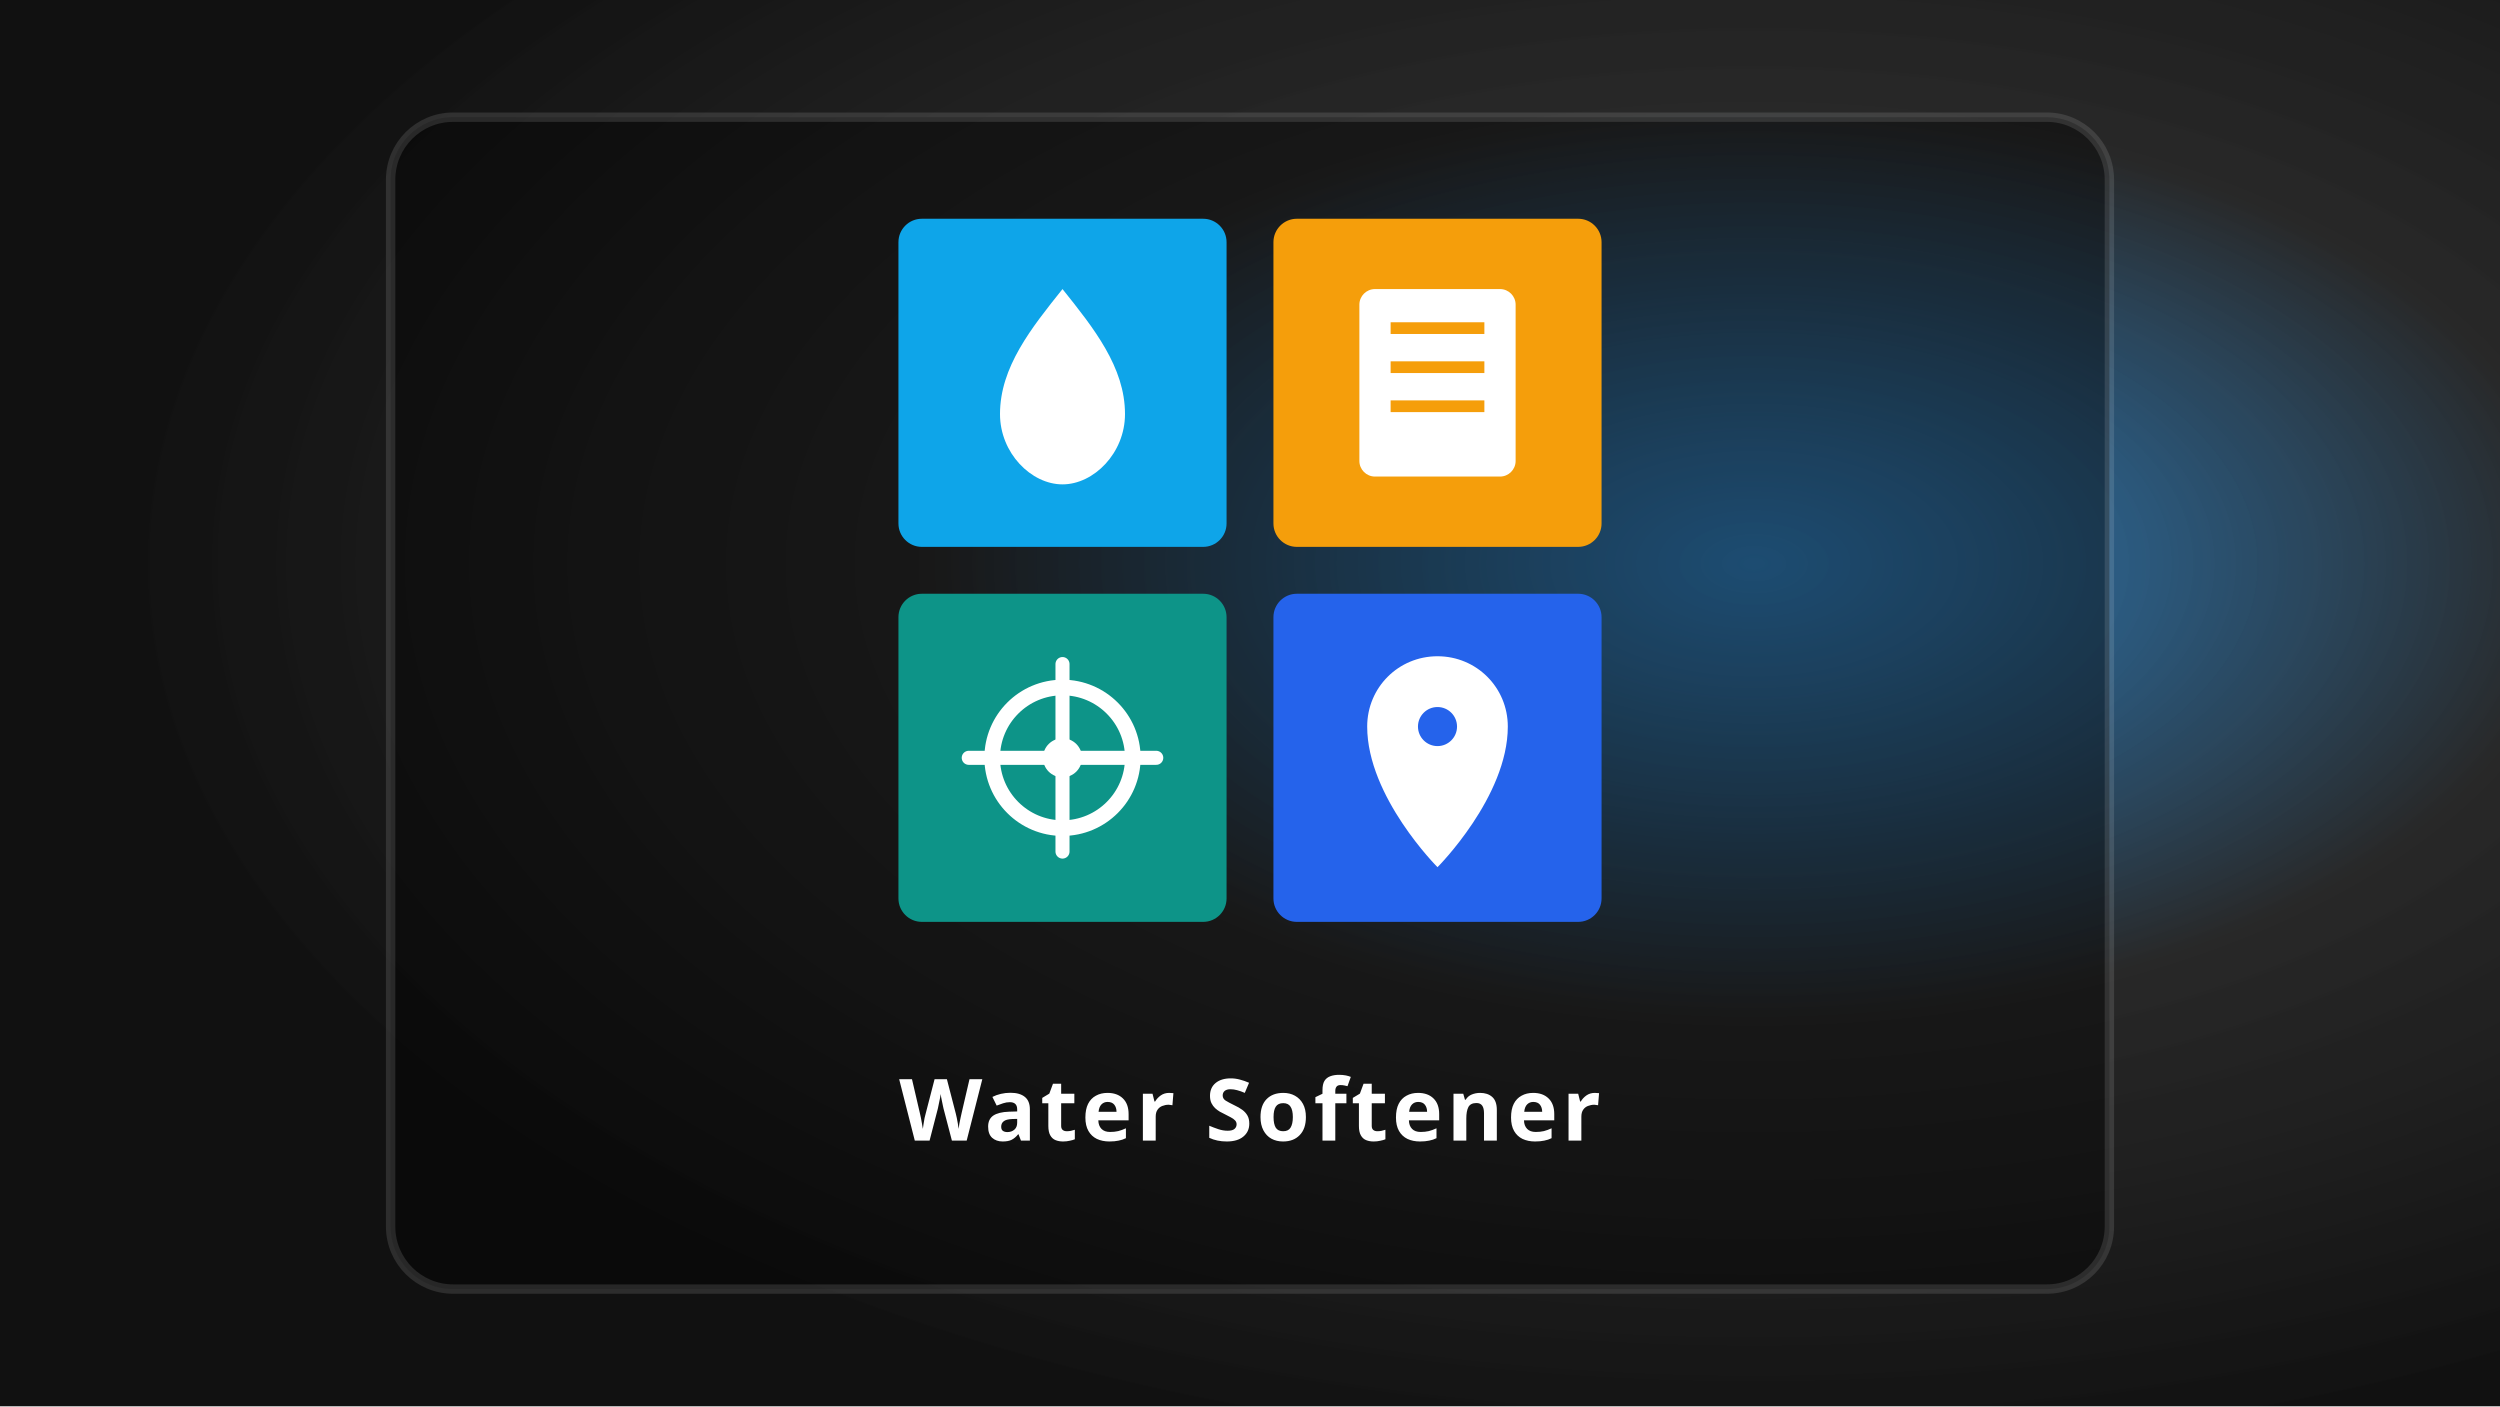
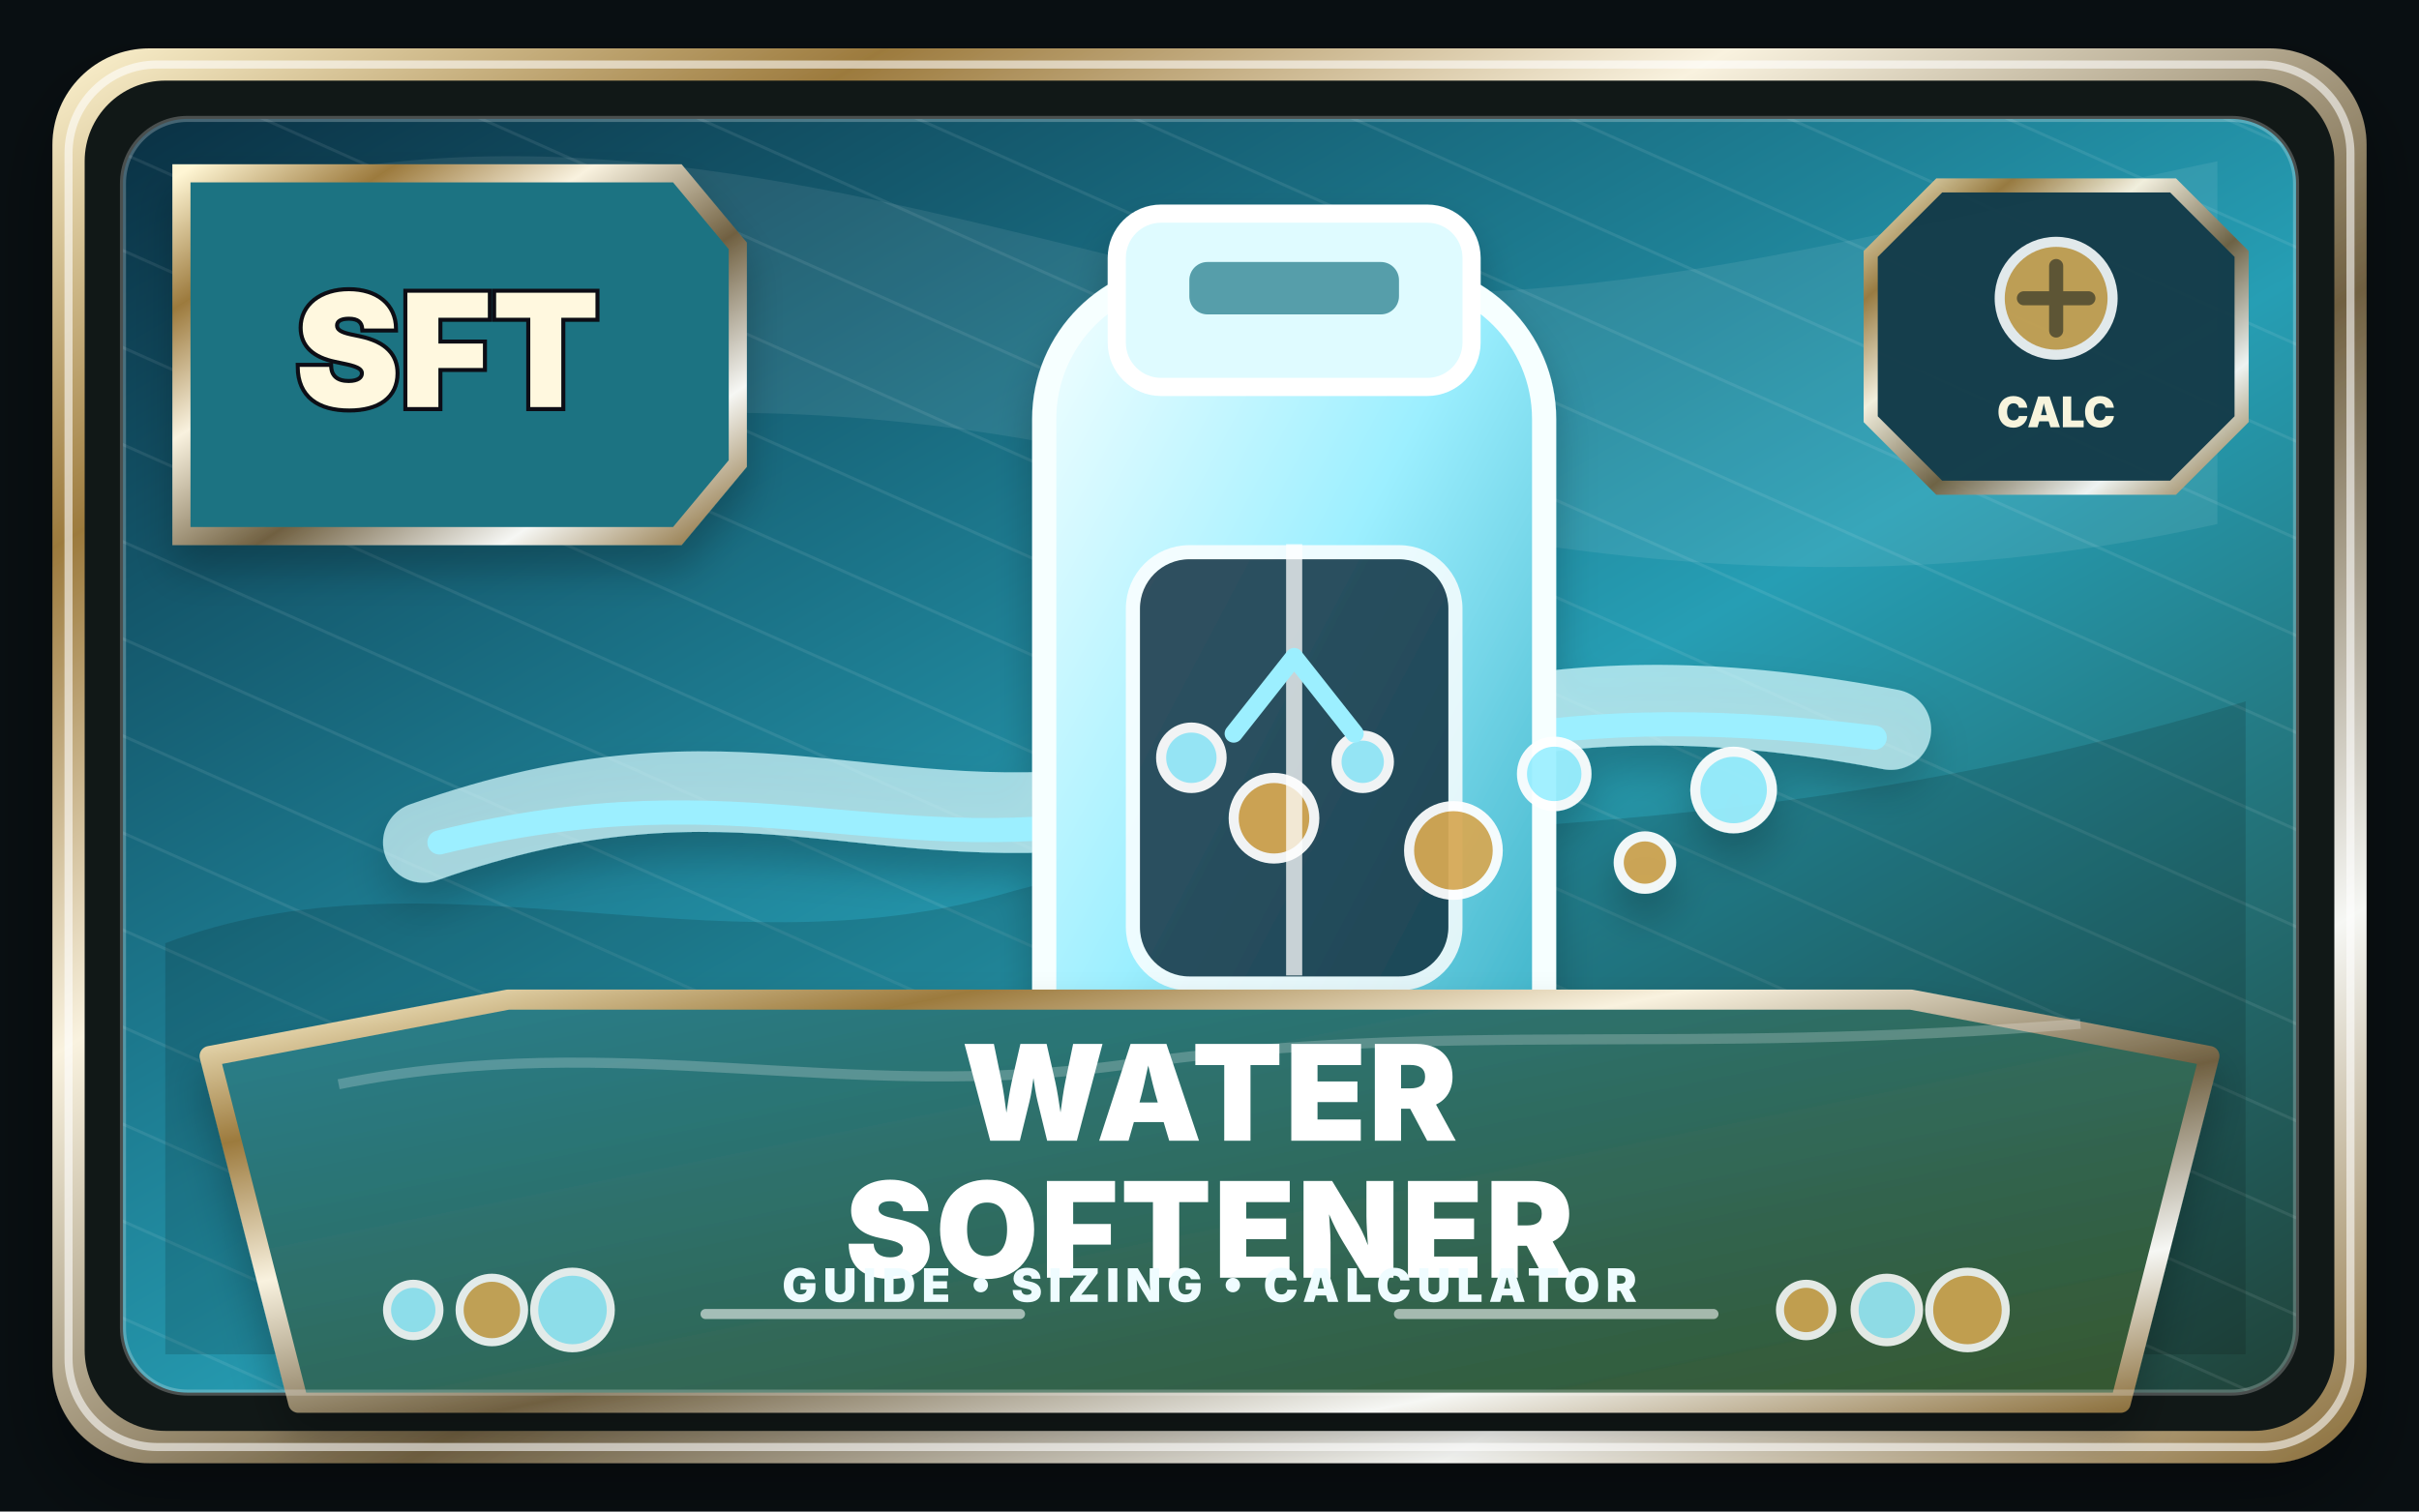
- <svg xmlns="http://www.w3.org/2000/svg" viewBox="0 0 320 180" width="100%" height="100%">
+ <svg xmlns="http://www.w3.org/2000/svg" viewBox="0 0 1200 750" role="img" aria-labelledby="title desc">
  <defs>
-     <radialGradient id="win10" cx="70%" cy="40%" r="65%">
-       <stop offset="0%" stop-color="#0063b1" stop-opacity="0.8" />
-       <stop offset="50%" stop-color="#1e1e1e" stop-opacity="0.95" />
-       <stop offset="100%" stop-color="#111111" stop-opacity="1" />
+     <linearGradient id="metal" x1="0" y1="0" x2="1" y2="1">
+       <stop offset="0%" stop-color="#fff6d4" />
+       <stop offset="18%" stop-color="#9c7a3d" />
+       <stop offset="36%" stop-color="#f9f2df" />
+       <stop offset="58%" stop-color="#706041" />
+       <stop offset="80%" stop-color="#f6f7f4" />
+       <stop offset="100%" stop-color="#886b36" />
+     </linearGradient>
+     <linearGradient id="bg" x1="0" y1="0" x2="1" y2="1">
+       <stop offset="0%" stop-color="#0a3144" />
+       <stop offset="56%" stop-color="#269eb4" />
+       <stop offset="100%" stop-color="#204238" />
+     </linearGradient>
+     <linearGradient id="titleGrad" x1="0" y1="0" x2="1" y2="1">
+       <stop offset="0%" stop-color="#287f8e" />
+       <stop offset="100%" stop-color="#36562d" />
+     </linearGradient>
+     <linearGradient id="glass" x1="0" y1="0" x2="0" y2="1">
+       <stop offset="0%" stop-color="#ffffff" />
+       <stop offset="48%" stop-color="#9cefff" />
+       <stop offset="100%" stop-color="#2aa6bd" />
+     </linearGradient>
+     <linearGradient id="tube" x1="0" y1="0" x2="1" y2="1">
+       <stop offset="0%" stop-color="#f6ffff" />
+       <stop offset="45%" stop-color="#9cefff" />
+       <stop offset="100%" stop-color="#2aa6bd" />
+     </linearGradient>
+     <radialGradient id="wafer" cx="42%" cy="32%" r="68%">
+       <stop offset="0%" stop-color="#ffffff" />
+       <stop offset="28%" stop-color="#9cefff" />
+       <stop offset="58%" stop-color="#0b6f8f" />
+       <stop offset="100%" stop-color="#2aa6bd" />
    </radialGradient>
+     <filter id="shadow" x="-10%" y="-10%" width="120%" height="120%">
+       <feDropShadow dx="0" dy="18" stdDeviation="18" flood-color="#000000" flood-opacity=".34" />
+     </filter>
+     <filter id="softShadow" x="-20%" y="-20%" width="140%" height="140%">
+       <feDropShadow dx="0" dy="12" stdDeviation="10" flood-color="#000000" flood-opacity=".24" />
+     </filter>
+     <pattern id="pinstripe" width="44" height="44" patternUnits="userSpaceOnUse" patternTransform="rotate(24)">
+       <path d="M0 0 H44" stroke="#ffffff" stroke-width="3" opacity=".08" />
+     </pattern>
  </defs>
-   <rect width="320" height="180" fill="url(#win10)" />
-   <rect x="50" y="15" width="220" height="150" rx="8" fill="rgba(0,0,0,0.4)" stroke="rgba(255,255,255,0.12)" stroke-width="1.2" />
-   <rect x="115" y="28" width="42" height="42" rx="3" fill="#0ea5e9" />
-   <rect x="163" y="28" width="42" height="42" rx="3" fill="#f59e0b" />
-   <rect x="115" y="76" width="42" height="42" rx="3" fill="#0d9488" />
-   <rect x="163" y="76" width="42" height="42" rx="3" fill="#2563eb" />
-   <path d="M136,37 C140,42 144,47 144,53 C144,58 140,62 136,62 C132,62 128,58 128,53 C128,47 132,42 136,37 Z" fill="#ffffff" />
-   <rect x="174" y="37" width="20" height="24" rx="2" fill="#ffffff" />
-   <line x1="178" y1="42" x2="190" y2="42" stroke="#f59e0b" stroke-width="1.5" />
-   <line x1="178" y1="47" x2="190" y2="47" stroke="#f59e0b" stroke-width="1.5" />
-   <line x1="178" y1="52" x2="190" y2="52" stroke="#f59e0b" stroke-width="1.5" />
-   <circle cx="136" cy="97" r="9" stroke="#ffffff" stroke-width="2" fill="none" />
-   <circle cx="136" cy="97" r="2.5" fill="#ffffff" />
-   <line x1="136" y1="85" x2="136" y2="109" stroke="#ffffff" stroke-width="1.8" stroke-linecap="round" />
-   <line x1="124" y1="97" x2="148" y2="97" stroke="#ffffff" stroke-width="1.8" stroke-linecap="round" />
-   <path d="M184,84 C179,84 175,88 175,93 C175,102 184,111 184,111 C184,111 193,102 193,93 C193,88 189,84 184,84 Z" fill="#ffffff" />
-   <circle cx="184" cy="93" r="2.5" fill="#2563eb" />
-   <text x="160" y="146" font-family="'Segoe UI', sans-serif" font-weight="600" font-size="11" fill="#ffffff" text-anchor="middle" letter-spacing="0.5">Water Softener</text>
+   <style>
+     text { font-family: Inter, "Segoe UI", Arial, sans-serif; }
+   </style>
+   <rect width="1200" height="750" fill="#090f12" />
+   <rect x="26" y="24" width="1148" height="702" rx="48" fill="url(#metal)" filter="url(#shadow)" />
+   <rect x="42" y="40" width="1116" height="670" rx="40" fill="#111817" />
+   <rect x="61" y="59" width="1078" height="632" rx="32" fill="url(#bg)" />
+   <rect x="61" y="59" width="1078" height="632" rx="32" fill="url(#pinstripe)" />
+   <path d="M92 102 C248 52 394 88 548 126 C734 172 872 128 1100 80 L1100 260 C912 302 754 276 586 234 C382 184 224 202 92 260 Z" fill="#ffffff" opacity=".08" />
+   <path d="M82 468 C214 418 354 484 496 444 C664 396 836 432 1114 348 L1114 672 H82 Z" fill="#000000" opacity=".14" />
+   <g transform="translate(90 86)" filter="url(#softShadow)">
+     <path d="M0 0 H246 L276 36 V144 L246 180 H0 Z" fill="#1d7382" stroke="url(#metal)" stroke-width="9" />
+     <text x="132" y="116" text-anchor="middle" font-size="78" font-weight="950" fill="#fff8df" stroke="#0b1114" stroke-width="4" paint-order="stroke">SFT</text>
+   </g>
+   <g transform="translate(928 92)" opacity=".96">
+     <path d="M34 0 H150 L184 34 V116 L150 150 H34 L0 116 V34 Z" fill="#143a48" stroke="url(#metal)" stroke-width="7" />
+     <circle cx="92" cy="56" r="28" fill="#d6a852" opacity=".9" stroke="#fff" stroke-width="5" />
+     <path d="M76 56 h32 M92 40 v32" stroke="#0c1214" stroke-width="7" stroke-linecap="round" opacity=".54" />
+     <text x="92" y="120" text-anchor="middle" font-size="21" font-weight="900" fill="#fff8df">CALC</text>
+   </g>
+   <g transform="translate(330 112)" filter="url(#softShadow)">
+     <path d="M-120 306 C38 250 102 308 240 286 C356 268 420 214 608 250" fill="none" stroke="#d8fbff" stroke-width="40" stroke-linecap="round" opacity=".7" />
+     <path d="M-112 306 C42 268 108 318 242 292 C362 270 420 232 600 254" fill="none" stroke="#9cefff" stroke-width="12" stroke-linecap="round" />
+     <rect x="188" y="24" width="248" height="468" rx="72" fill="url(#tube)" stroke="#f6ffff" stroke-width="12" />
+     <rect x="224" y="-6" width="176" height="86" rx="22" fill="#dffbff" stroke="#ffffff" stroke-width="9" />
+     <rect x="260" y="18" width="104" height="26" rx="9" fill="#287f8e" opacity=".75" />
+     <rect x="232" y="162" width="160" height="214" rx="28" fill="#102c3a" stroke="#ffffff" stroke-width="7" opacity=".82" />
+     <g transform="translate(206 184)">
+       <circle cx="55" cy="80" r="15" fill="#9cefff" stroke="#ffffff" stroke-width="5" opacity=".93" />
+       <circle cx="96" cy="110" r="20" fill="#d6a852" stroke="#ffffff" stroke-width="5" opacity=".93" />
+       <circle cx="140" cy="82" r="13" fill="#9cefff" stroke="#ffffff" stroke-width="5" opacity=".93" />
+       <circle cx="185" cy="126" r="22" fill="#d6a852" stroke="#ffffff" stroke-width="5" opacity=".93" />
+       <circle cx="235" cy="88" r="16" fill="#9cefff" stroke="#ffffff" stroke-width="5" opacity=".93" />
+       <circle cx="280" cy="132" r="13" fill="#d6a852" stroke="#ffffff" stroke-width="5" opacity=".93" />
+       <circle cx="324" cy="96" r="19" fill="#9cefff" stroke="#ffffff" stroke-width="5" opacity=".93" />
+     </g>
+     <path d="M312 158 v214" stroke="#ffffff" stroke-width="8" opacity=".75" />
+     <path d="M282 252 l30 -38 l30 38" fill="none" stroke="#9cefff" stroke-width="9" stroke-linecap="round" stroke-linejoin="round" />
+   </g>
+   <g filter="url(#softShadow)">
+     <path d="M104 524 L252 496 H948 L1096 524 L1052 696 H148 Z" fill="url(#titleGrad)" stroke="url(#metal)" stroke-width="10" stroke-linejoin="round" />
+     <path d="M168 538 C308 510 418 548 560 528 C720 506 832 524 1032 508" fill="none" stroke="#ffffff" stroke-width="5" opacity=".22" />
+     <text x="600" y="566" text-anchor="middle" font-size="66" font-weight="900" fill="#fff" letter-spacing="1">WATER</text>
+     <text x="600" y="634" text-anchor="middle" font-size="66" font-weight="900" fill="#fff" letter-spacing="1">SOFTENER</text>
+     <text x="600" y="646" text-anchor="middle" font-size="23" font-weight="850" fill="#effcff" letter-spacing="3">GUIDE • SIZING • CALCULATOR</text>
+     <g>
+       <circle cx="205" cy="650" r="13" fill="#9cefff" stroke="#fff" stroke-width="4" opacity=".86" />
+       <circle cx="244" cy="650" r="16" fill="#d6a852" stroke="#fff" stroke-width="4" opacity=".86" />
+       <circle cx="284" cy="650" r="19" fill="#9cefff" stroke="#fff" stroke-width="4" opacity=".86" />
+       <circle cx="896" cy="650" r="13" fill="#d6a852" stroke="#fff" stroke-width="4" opacity=".86" />
+       <circle cx="936" cy="650" r="16" fill="#9cefff" stroke="#fff" stroke-width="4" opacity=".86" />
+       <circle cx="976" cy="650" r="19" fill="#d6a852" stroke="#fff" stroke-width="4" opacity=".86" />
+       <path d="M350 652 h156 M694 652 h156" stroke="#fff" stroke-width="5" stroke-linecap="round" opacity=".56" />
+     </g>
+   </g>
+   <rect x="61" y="59" width="1078" height="632" rx="32" fill="none" stroke="#ffffff" stroke-width="3" opacity=".24" />
+   <rect x="34" y="32" width="1132" height="686" rx="44" fill="none" stroke="#ffffff" stroke-width="4" opacity=".58" />
</svg>
